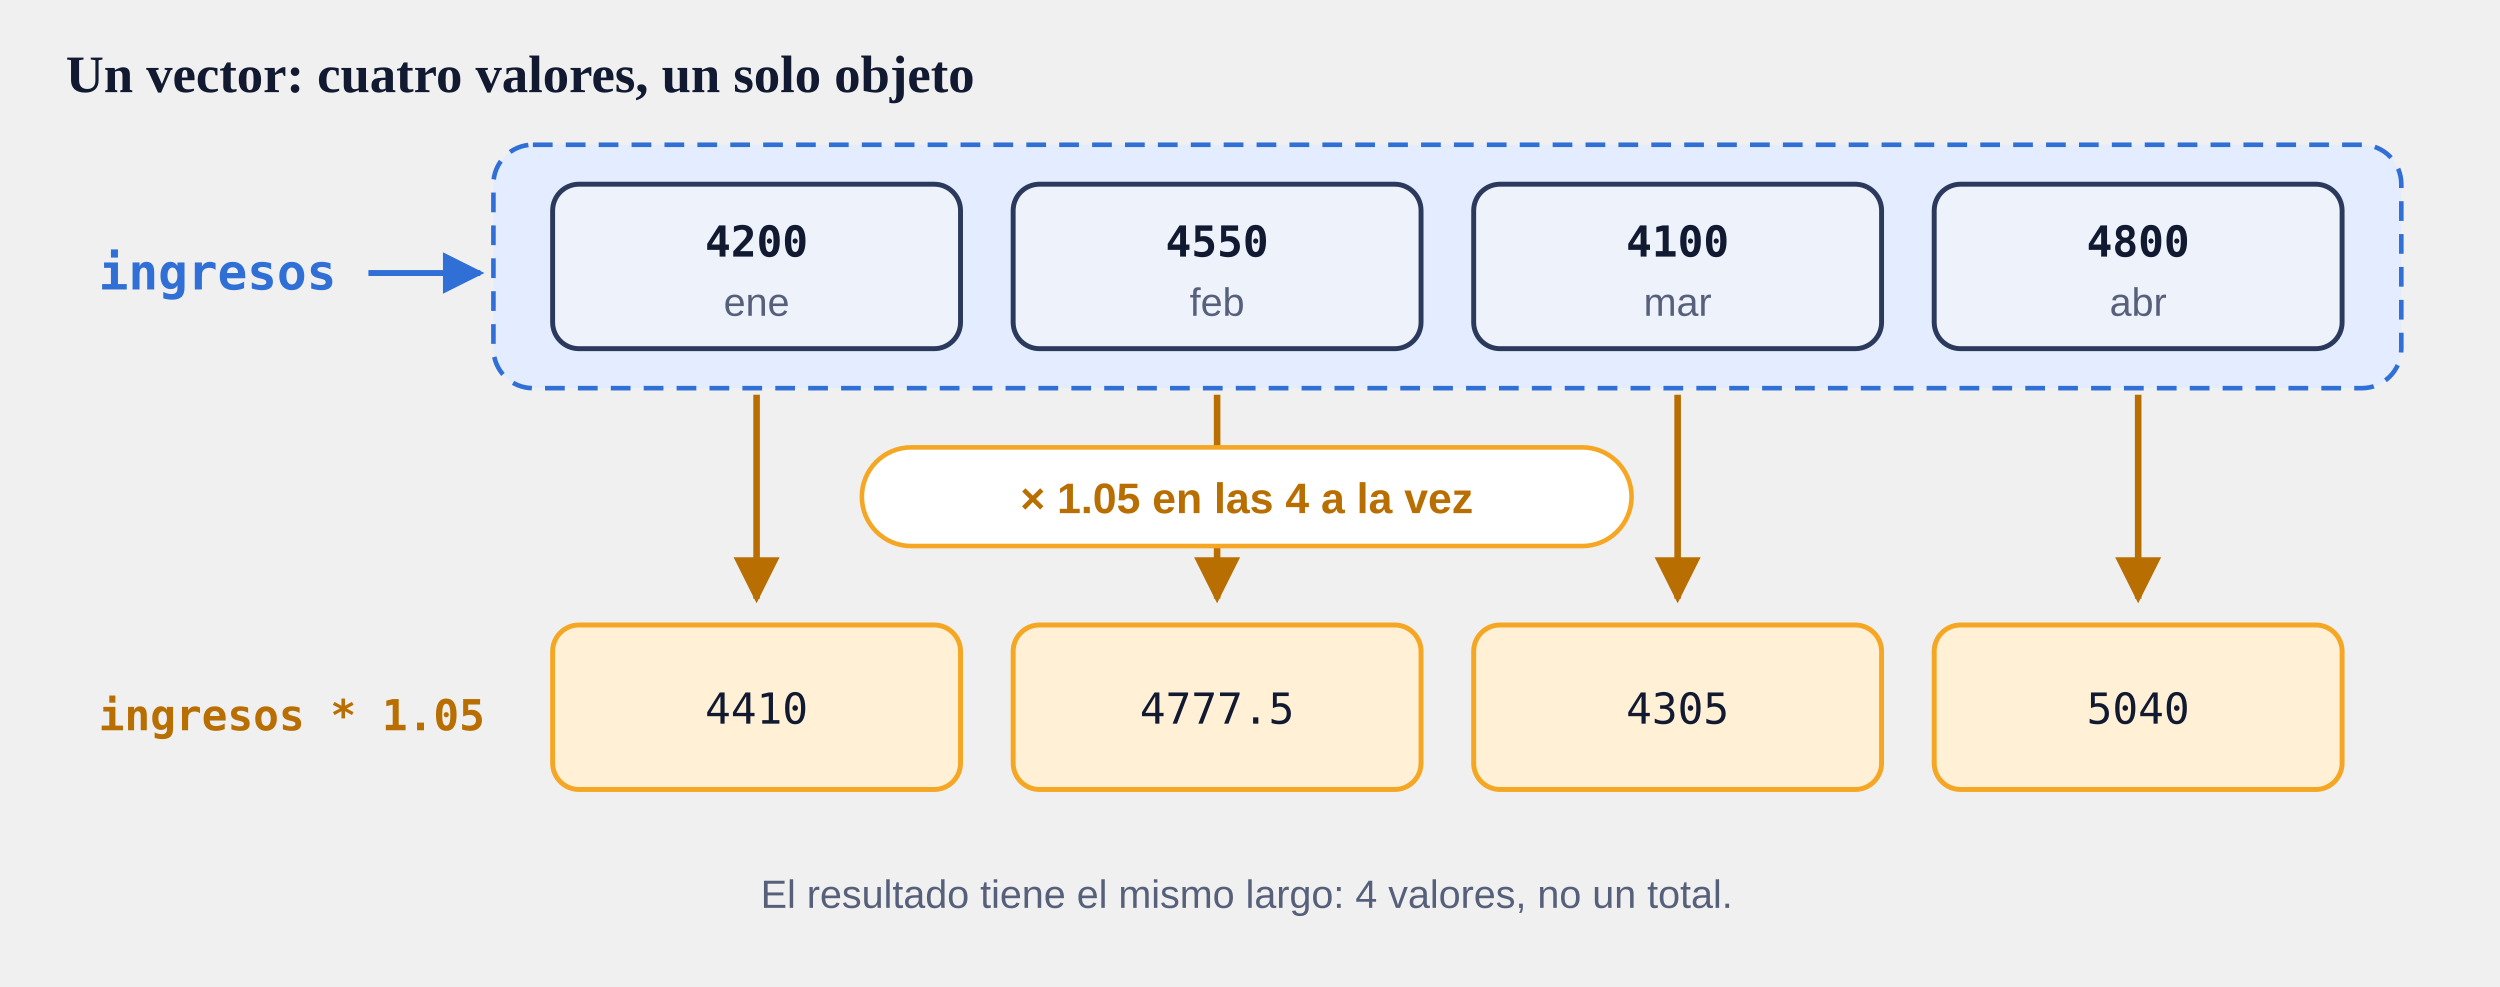
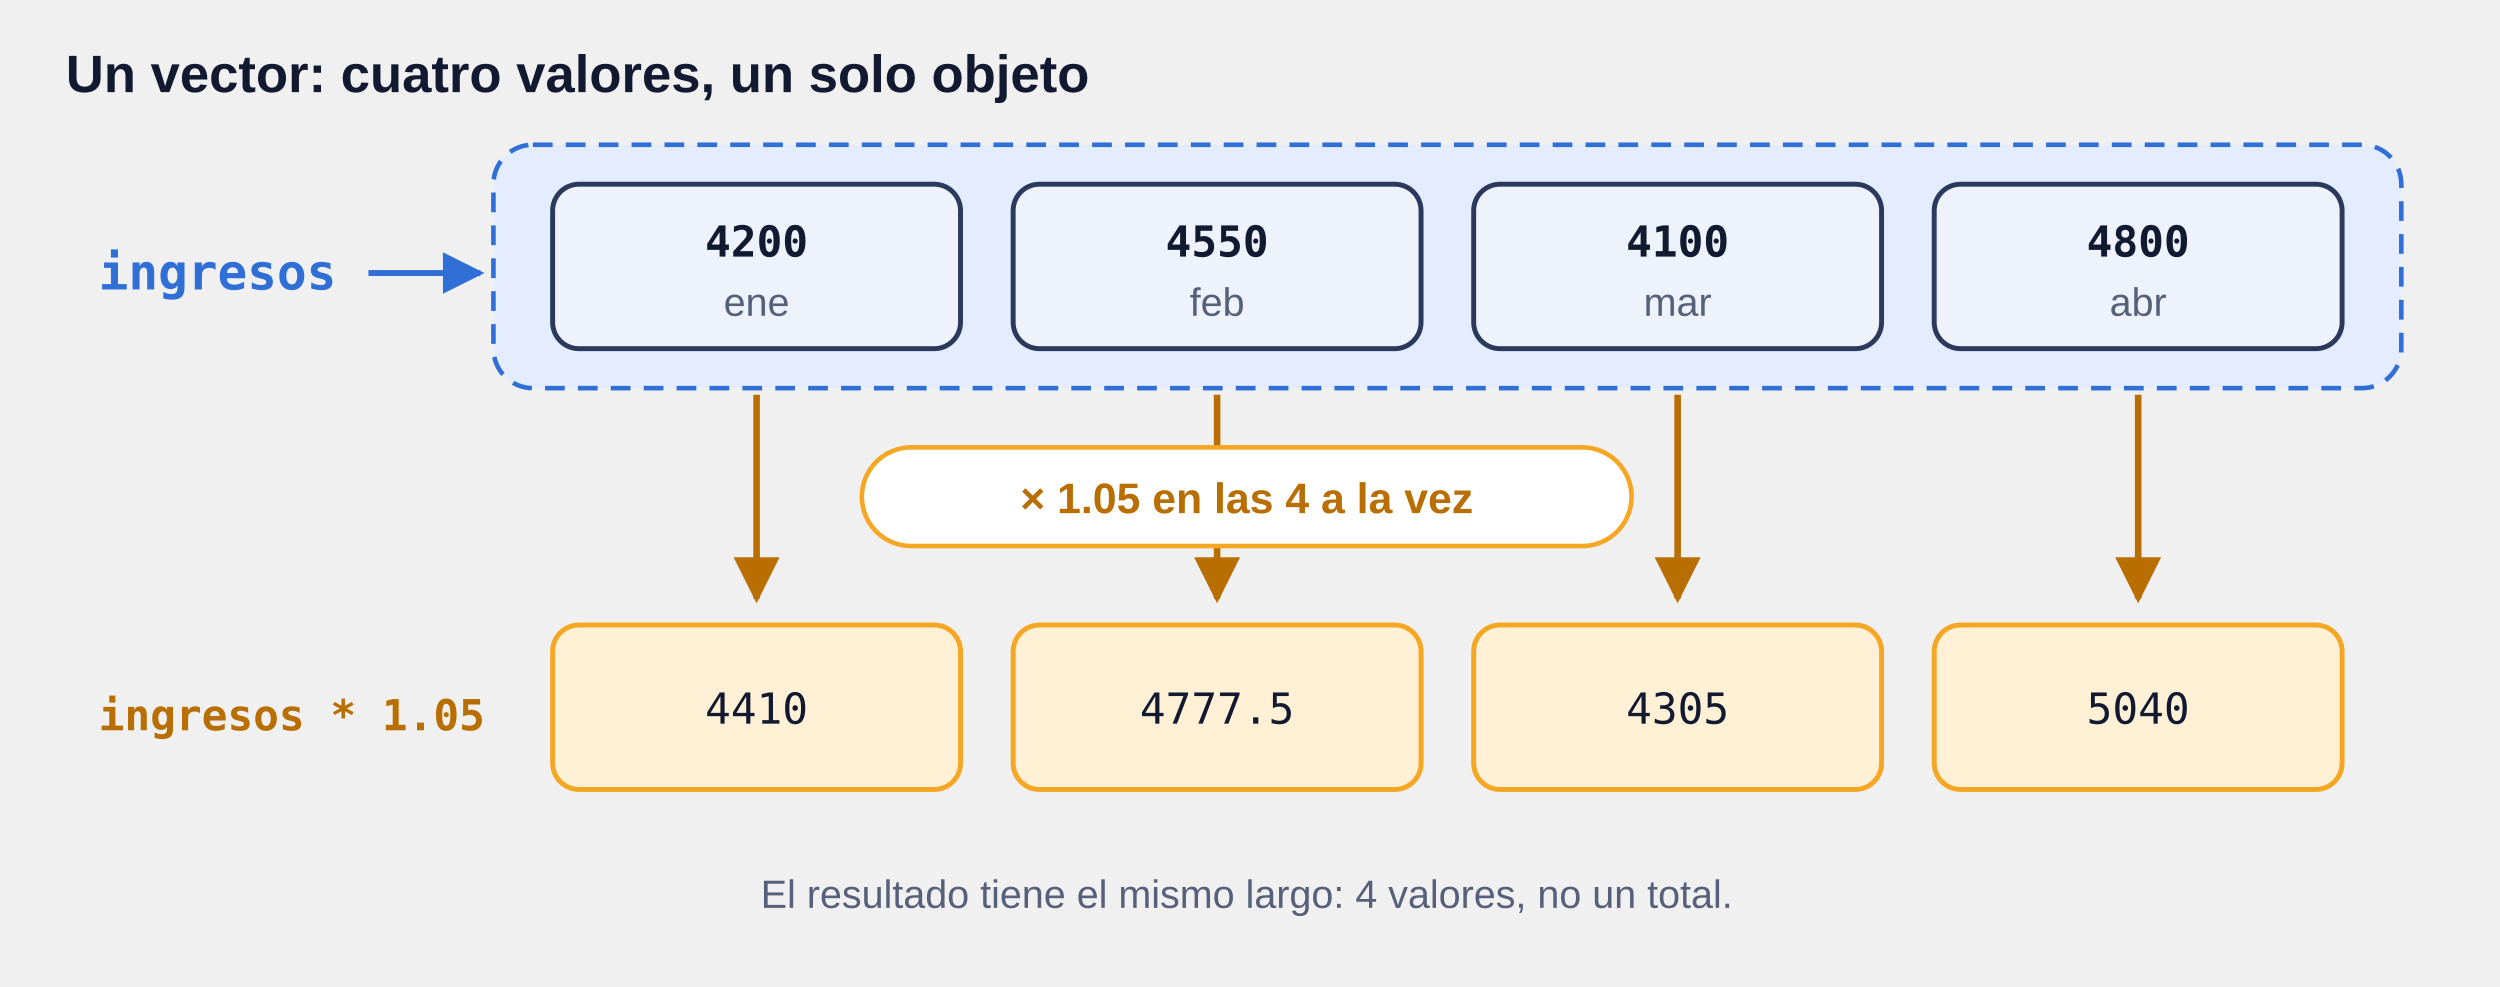
<svg xmlns="http://www.w3.org/2000/svg" viewBox="0 0 760 300" width="760" height="300" role="img" aria-label="Arriba, las cuatro cajas 4200, 4550, 4100 y 4800 forman un solo objeto llamado ingresos. Abajo, la misma operación por 1.05 se aplica a las cuatro posiciones a la vez y da 4410, 4777.5, 4305 y 5040.">
  <style>
-   text { font-family: 'Atkinson Hyperlegible Next', 'Atkinson Hyperlegible', Arial, sans-serif; font-size: 14px; fill: #111a30; }
-   .t { font-family: Fraunces, Georgia, 'Times New Roman', serif; font-weight: 700; font-size: 16px; }
+   text { font-family: 'Schibsted Grotesk', Arial, sans-serif; font-size: 14px; fill: #111a30; }
+   .t { font-family: 'Schibsted Grotesk', 'Arial Narrow', Arial, sans-serif; font-weight: 700; font-size: 16px; }
  .m { font-family: 'JetBrains Mono', Menlo, Consolas, monospace; font-size: 13px; font-variant-ligatures: none; font-feature-settings: "liga" 0, "calt" 0; }
  .s { font-size: 12px; fill: #56607a; }
  .b { font-weight: 700; }
  .w { fill: #ffffff; }
  .cw { fill: #edf1fa; }
  .ln { stroke: #56607a; stroke-width: 1.6; fill: none; }
</style>
  <defs>
    <marker id="p" viewBox="0 0 10 10" refX="9" refY="5" markerWidth="7" markerHeight="7" orient="auto-start-reverse">
      <path d="M0,0 L10,5 L0,10 z" fill="#56607a" />
    </marker>
    <marker id="pb" viewBox="0 0 10 10" refX="9" refY="5" markerWidth="7" markerHeight="7" orient="auto-start-reverse">
      <path d="M0,0 L10,5 L0,10 z" fill="#2f6fd6" />
    </marker>
    <marker id="pg" viewBox="0 0 10 10" refX="9" refY="5" markerWidth="7" markerHeight="7" orient="auto-start-reverse">
      <path d="M0,0 L10,5 L0,10 z" fill="#138a5e" />
    </marker>
    <marker id="pa" viewBox="0 0 10 10" refX="9" refY="5" markerWidth="7" markerHeight="7" orient="auto-start-reverse">
      <path d="M0,0 L10,5 L0,10 z" fill="#b86e00" />
    </marker>
    <marker id="pc" viewBox="0 0 10 10" refX="9" refY="5" markerWidth="7" markerHeight="7" orient="auto-start-reverse">
      <path d="M0,0 L10,5 L0,10 z" fill="#c9403f" />
    </marker>
    <marker id="pt" viewBox="0 0 10 10" refX="9" refY="5" markerWidth="7" markerHeight="7" orient="auto-start-reverse">
      <path d="M0,0 L10,5 L0,10 z" fill="#0f8f84" />
    </marker>
    <marker id="pv" viewBox="0 0 10 10" refX="9" refY="5" markerWidth="7" markerHeight="7" orient="auto-start-reverse">
      <path d="M0,0 L10,5 L0,10 z" fill="#6b4fd1" />
    </marker>
  </defs>
  <text x="20" y="28" class="t">Un vector: cuatro valores, un solo objeto</text>
  <rect x="150" y="44" width="580" height="74" rx="12" fill="#e3edff" stroke="#2f6fd6" stroke-width="1.4" stroke-dasharray="6 4" />
  <text x="30" y="88" class="m b" style="fill:#2f6fd6;font-size:15px">ingresos</text>
  <path d="M112 83 H 146" fill="none" stroke="#2f6fd6" stroke-width="1.8" marker-end="url(#pb)" />
  <rect x="168" y="56" width="124" height="50" rx="8" fill="#eef2fb" stroke="#2b3a5c" stroke-width="1.5" />
  <text x="230" y="78" class="m b" text-anchor="middle">4200</text>
  <text x="230" y="96" class="s" text-anchor="middle">ene</text>
  <rect x="308" y="56" width="124" height="50" rx="8" fill="#eef2fb" stroke="#2b3a5c" stroke-width="1.5" />
  <text x="370" y="78" class="m b" text-anchor="middle">4550</text>
  <text x="370" y="96" class="s" text-anchor="middle">feb</text>
  <rect x="448" y="56" width="124" height="50" rx="8" fill="#eef2fb" stroke="#2b3a5c" stroke-width="1.5" />
  <text x="510" y="78" class="m b" text-anchor="middle">4100</text>
  <text x="510" y="96" class="s" text-anchor="middle">mar</text>
  <rect x="588" y="56" width="124" height="50" rx="8" fill="#eef2fb" stroke="#2b3a5c" stroke-width="1.5" />
  <text x="650" y="78" class="m b" text-anchor="middle">4800</text>
  <text x="650" y="96" class="s" text-anchor="middle">abr</text>
  <path d="M230 120 V 182" fill="none" stroke="#b86e00" stroke-width="2" marker-end="url(#pa)" />
  <path d="M370 120 V 182" fill="none" stroke="#b86e00" stroke-width="2" marker-end="url(#pa)" />
  <path d="M510 120 V 182" fill="none" stroke="#b86e00" stroke-width="2" marker-end="url(#pa)" />
  <path d="M650 120 V 182" fill="none" stroke="#b86e00" stroke-width="2" marker-end="url(#pa)" />
  <rect x="262" y="136" width="234" height="30" rx="15" fill="#ffffff" stroke="#f5a623" stroke-width="1.4" />
  <text x="379" y="156" class="b" text-anchor="middle" style="fill:#b86e00;font-size:13px">× 1.05 en las 4 a la vez</text>
  <rect x="168" y="190" width="124" height="50" rx="8" fill="#fff0d6" stroke="#f5a623" stroke-width="1.5" />
  <text x="230" y="220" class="m" text-anchor="middle">4410</text>
  <rect x="308" y="190" width="124" height="50" rx="8" fill="#fff0d6" stroke="#f5a623" stroke-width="1.5" />
  <text x="370" y="220" class="m" text-anchor="middle">4777.5</text>
  <rect x="448" y="190" width="124" height="50" rx="8" fill="#fff0d6" stroke="#f5a623" stroke-width="1.5" />
  <text x="510" y="220" class="m" text-anchor="middle">4305</text>
  <rect x="588" y="190" width="124" height="50" rx="8" fill="#fff0d6" stroke="#f5a623" stroke-width="1.5" />
  <text x="650" y="220" class="m" text-anchor="middle">5040</text>
  <text x="30" y="222" class="m b" style="fill:#b86e00;font-size:13px">ingresos * 1.05</text>
  <text x="379" y="276" class="s" text-anchor="middle">El resultado tiene el mismo largo: 4 valores, no un total.</text>
</svg>
